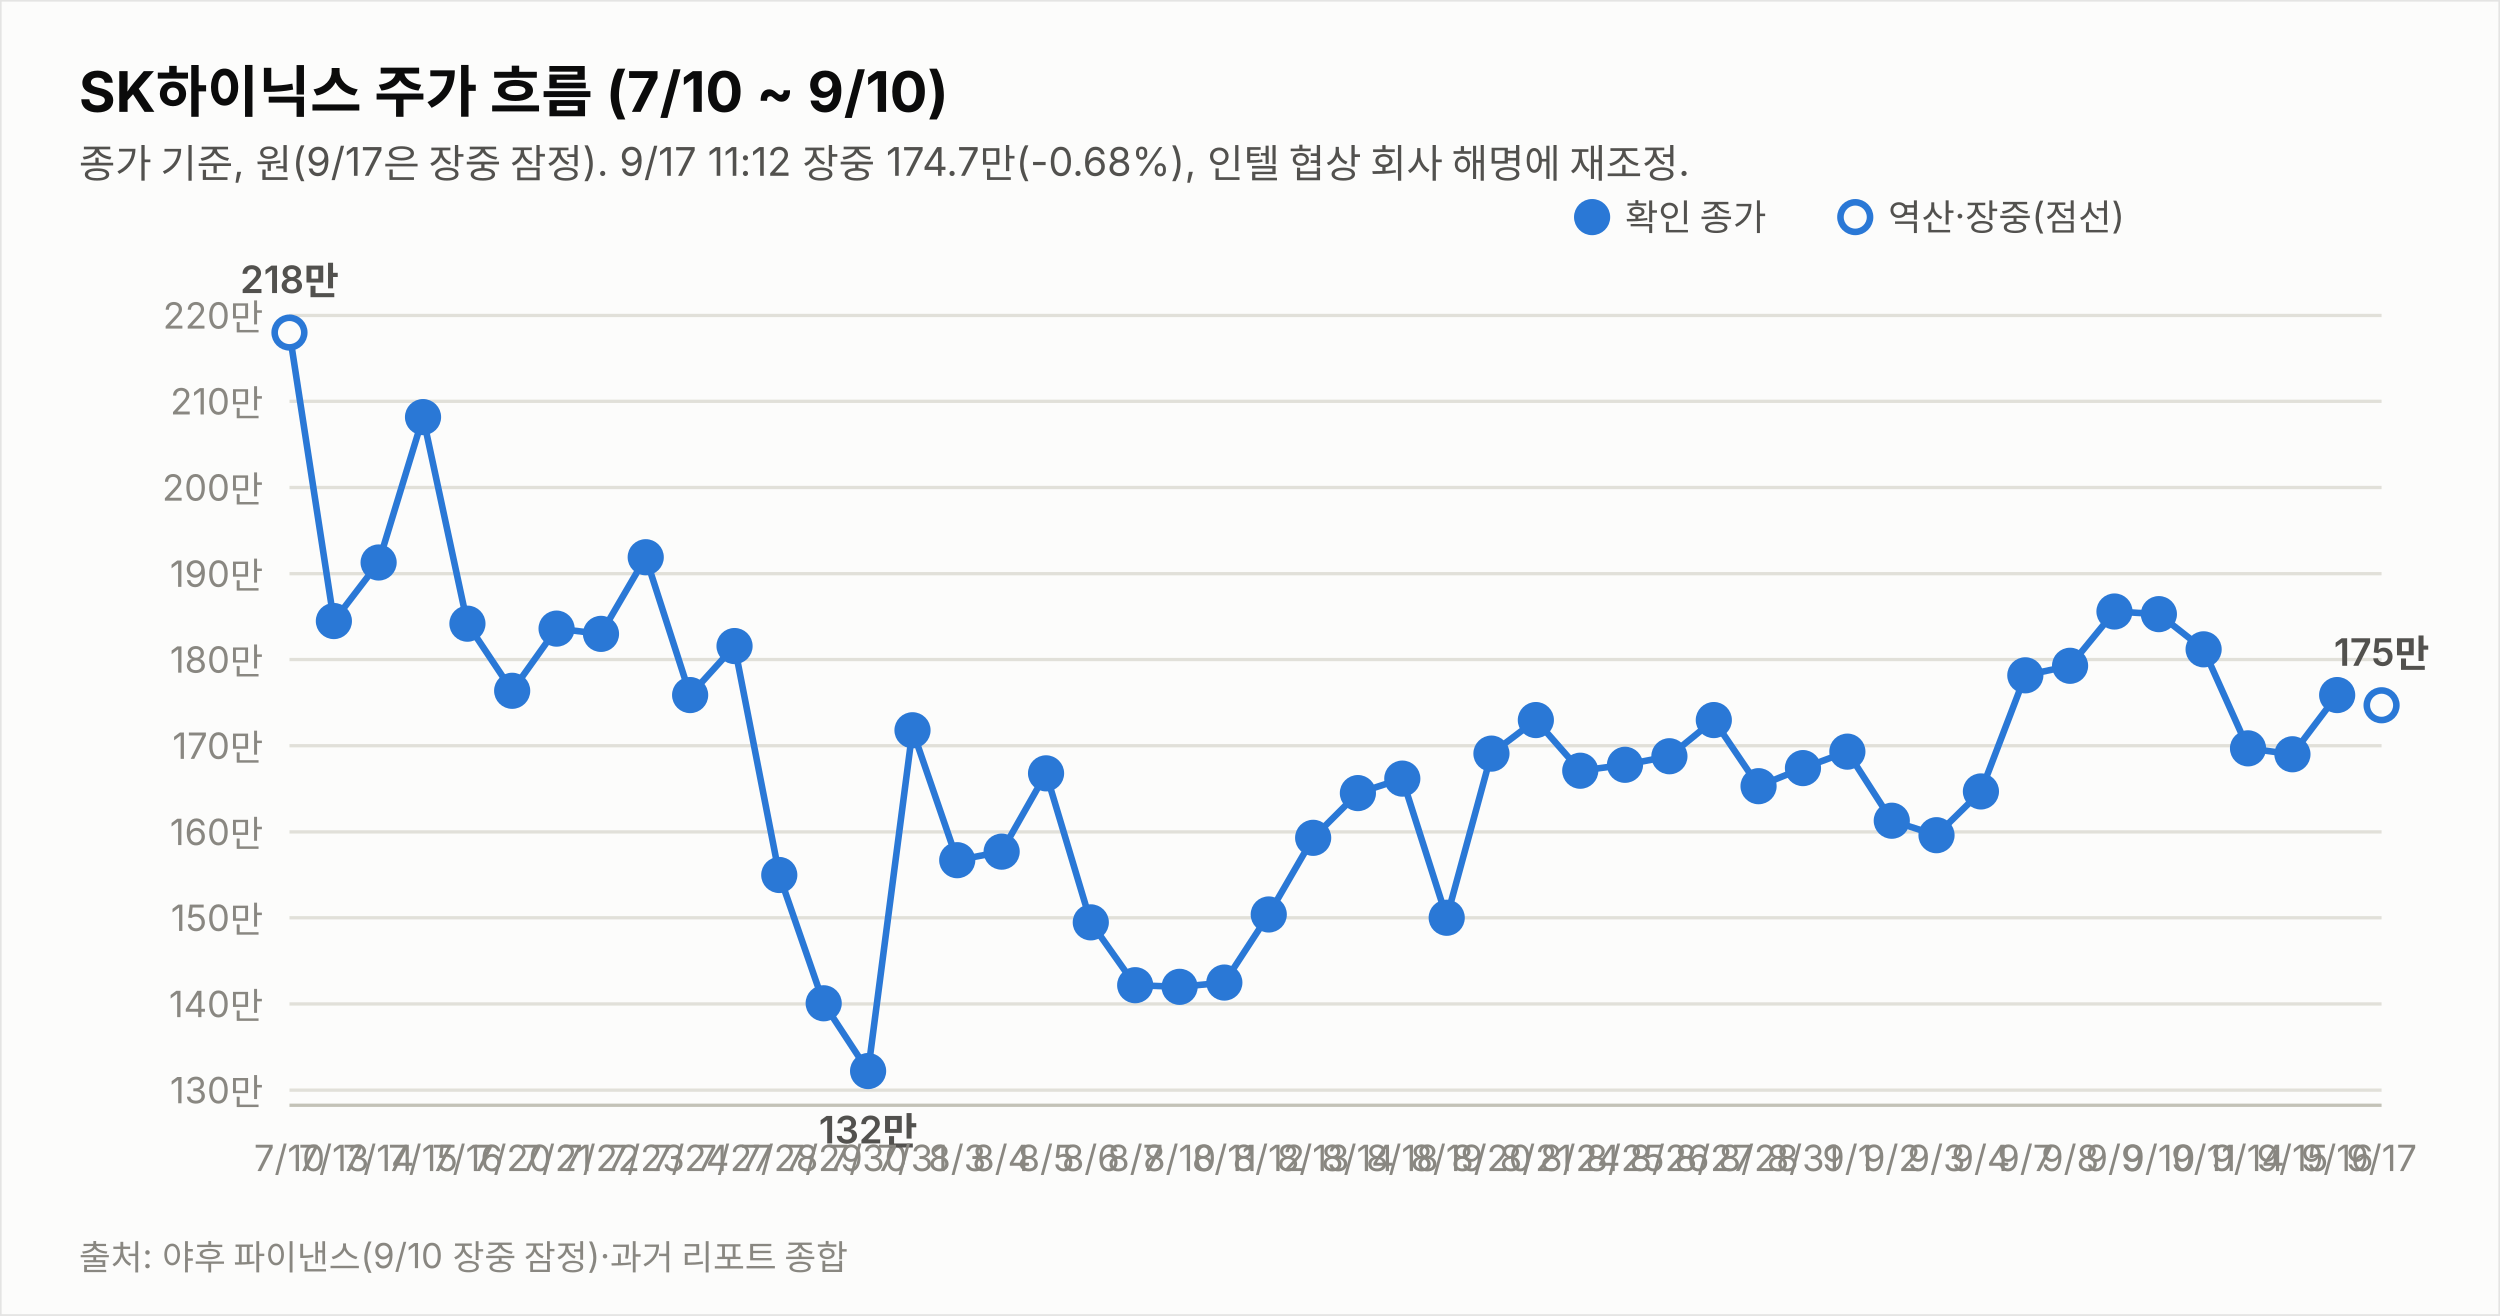
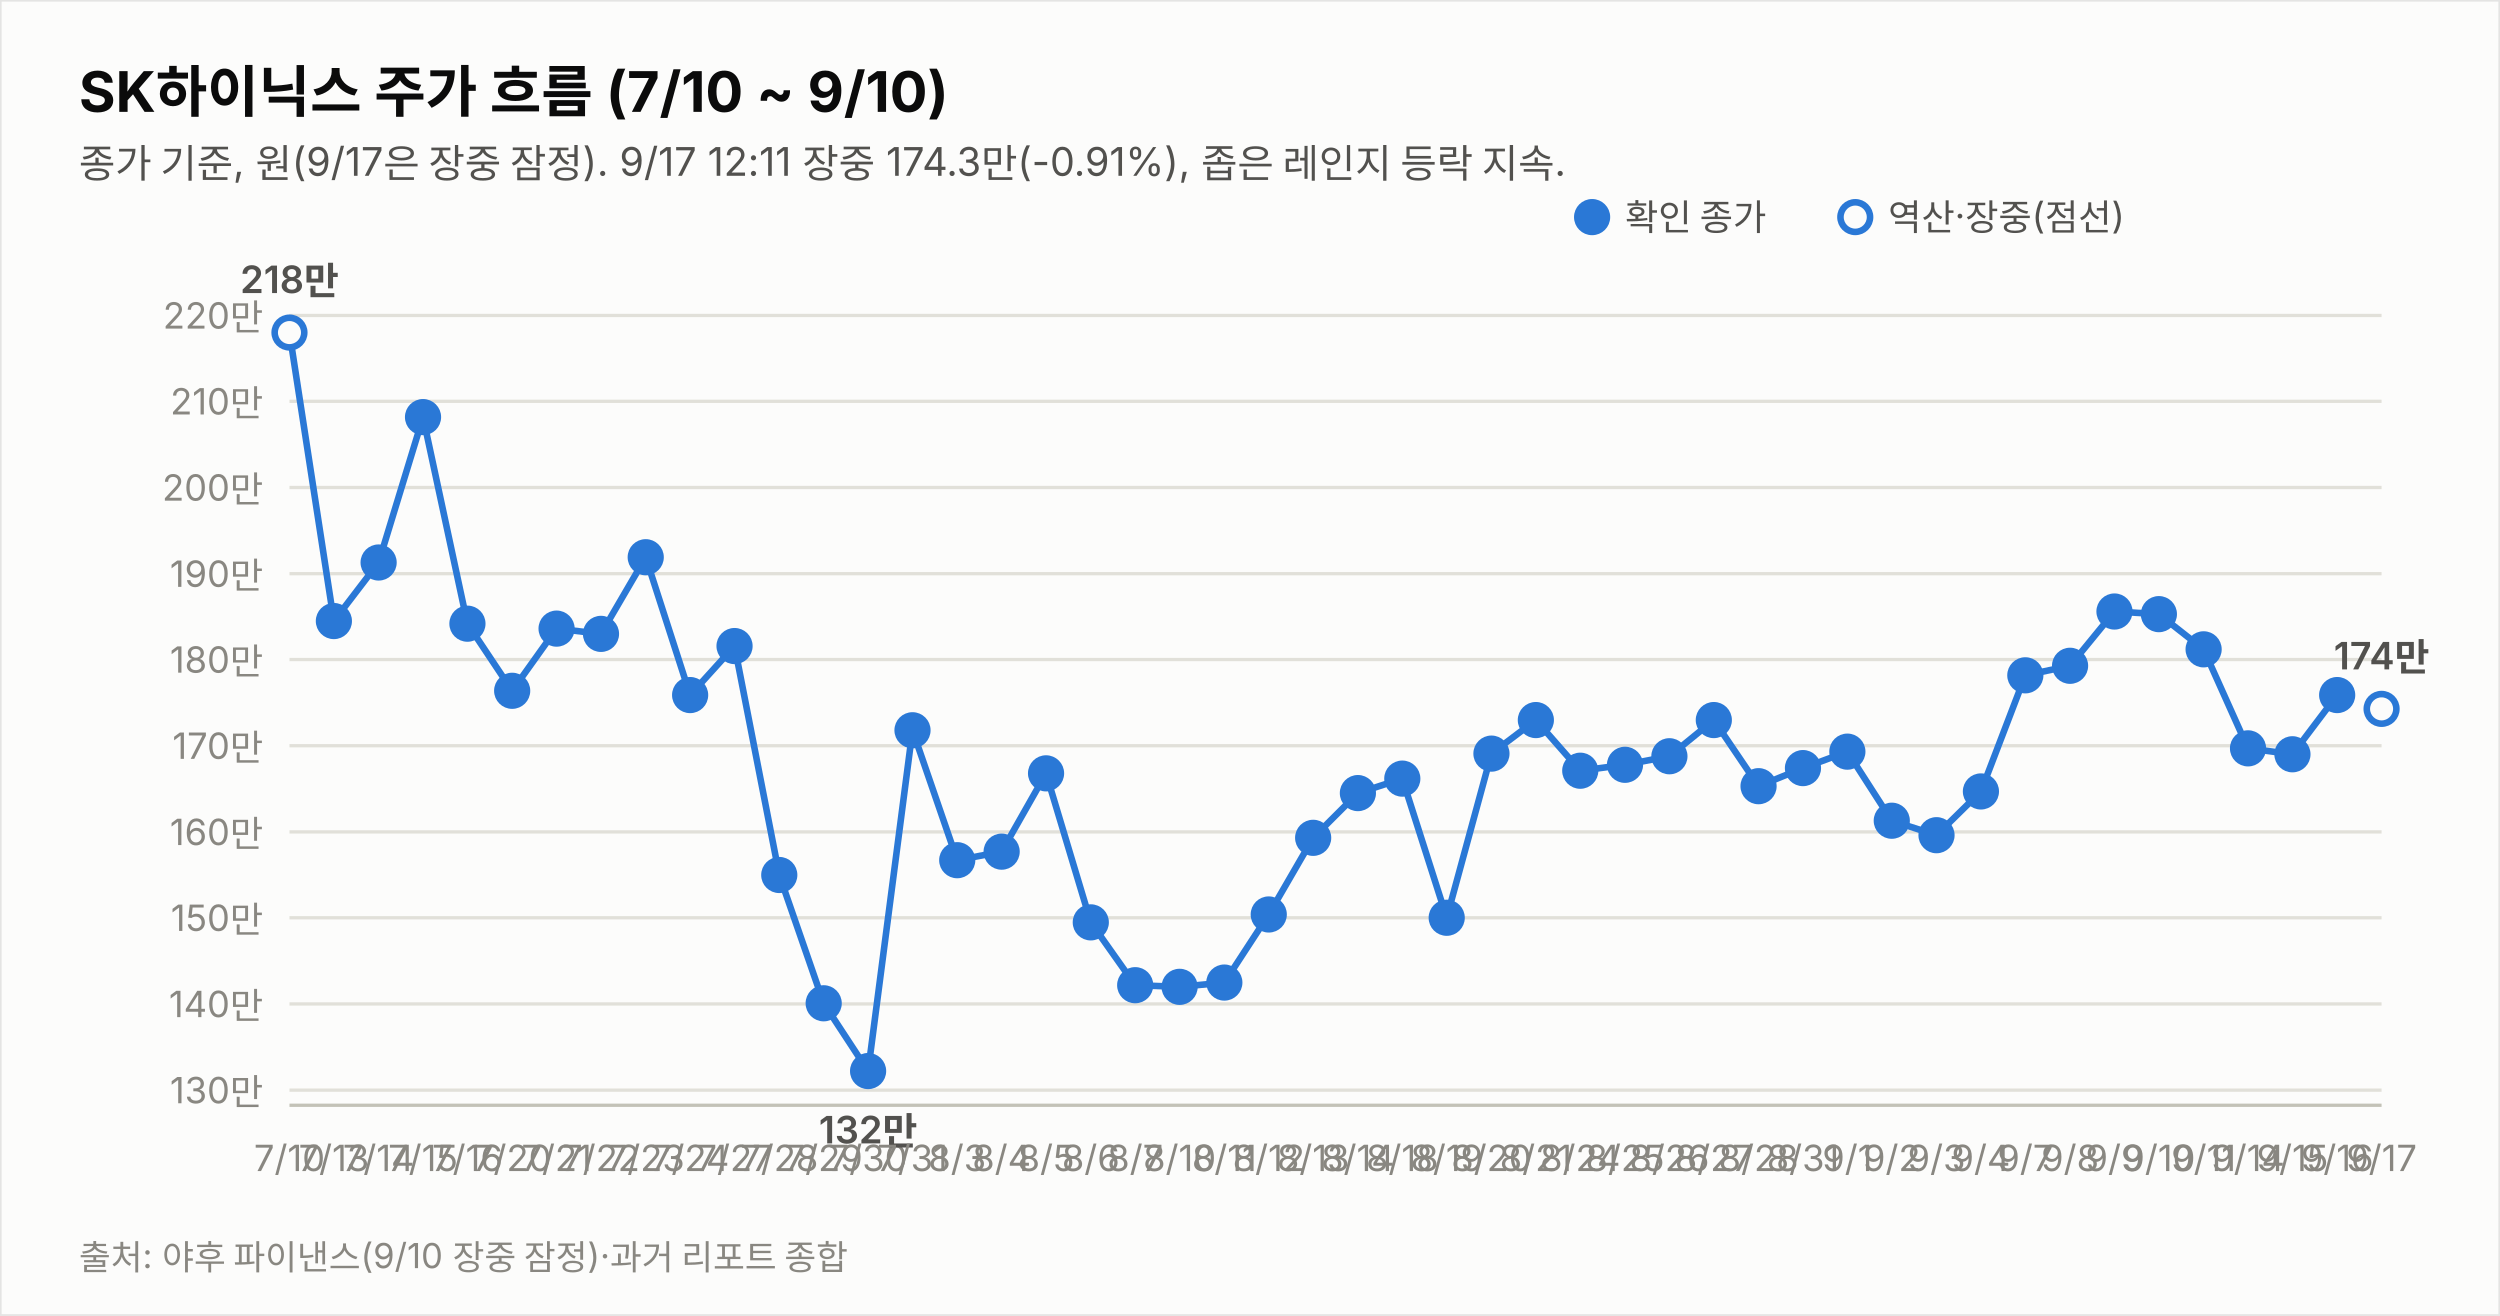
<svg xmlns="http://www.w3.org/2000/svg" width="760" height="400" viewBox="0 0 760 400" font-family="system-ui,-apple-system,&quot;Segoe UI&quot;,&quot;Malgun Gothic&quot;,&quot;Apple SD Gothic Neo&quot;,sans-serif">
  <rect width="760" height="400" fill="#fcfcfb" stroke="rgba(11,11,11,0.10)" />
  <text x="24" y="34" font-size="17" font-weight="700" fill="#0b0b0b">SK하이닉스 주가 흐름 (7/10 ~ 9/10)</text>
-   <text x="24" y="54" font-size="12" fill="#52514e">종가 기준, 원(9/17은 장중 잠정). 9/17 11:12 장중 174.7만(-0.68%), 인텔 협상 회사 해명에 재조정.</text>
+   <text x="24" y="54" font-size="12" fill="#52514e">종가 기준, 원(9/17은 장중 잠정). 9/17 12:11 장중 174.3만(-0.91%), 좁은 레인지 등락 지속.</text>
  <line x1="88" y1="331.4" x2="724" y2="331.4" stroke="#e1e0d9" stroke-width="1" />
  <text x="80" y="335.4" font-size="11" fill="#898781" text-anchor="end" style="font-variant-numeric:tabular-nums">130만</text>
  <line x1="88" y1="305.2" x2="724" y2="305.2" stroke="#e1e0d9" stroke-width="1" />
  <text x="80" y="309.2" font-size="11" fill="#898781" text-anchor="end" style="font-variant-numeric:tabular-nums">140만</text>
  <line x1="88" y1="279.0" x2="724" y2="279.0" stroke="#e1e0d9" stroke-width="1" />
  <text x="80" y="283.0" font-size="11" fill="#898781" text-anchor="end" style="font-variant-numeric:tabular-nums">150만</text>
  <line x1="88" y1="252.9" x2="724" y2="252.9" stroke="#e1e0d9" stroke-width="1" />
  <text x="80" y="256.9" font-size="11" fill="#898781" text-anchor="end" style="font-variant-numeric:tabular-nums">160만</text>
  <line x1="88" y1="226.7" x2="724" y2="226.7" stroke="#e1e0d9" stroke-width="1" />
  <text x="80" y="230.7" font-size="11" fill="#898781" text-anchor="end" style="font-variant-numeric:tabular-nums">170만</text>
  <line x1="88" y1="200.5" x2="724" y2="200.5" stroke="#e1e0d9" stroke-width="1" />
  <text x="80" y="204.5" font-size="11" fill="#898781" text-anchor="end" style="font-variant-numeric:tabular-nums">180만</text>
  <line x1="88" y1="174.4" x2="724" y2="174.4" stroke="#e1e0d9" stroke-width="1" />
  <text x="80" y="178.4" font-size="11" fill="#898781" text-anchor="end" style="font-variant-numeric:tabular-nums">190만</text>
  <line x1="88" y1="148.2" x2="724" y2="148.2" stroke="#e1e0d9" stroke-width="1" />
  <text x="80" y="152.2" font-size="11" fill="#898781" text-anchor="end" style="font-variant-numeric:tabular-nums">200만</text>
  <line x1="88" y1="122.0" x2="724" y2="122.0" stroke="#e1e0d9" stroke-width="1" />
  <text x="80" y="126.0" font-size="11" fill="#898781" text-anchor="end" style="font-variant-numeric:tabular-nums">210만</text>
  <line x1="88" y1="95.9" x2="724" y2="95.9" stroke="#e1e0d9" stroke-width="1" />
  <text x="80" y="99.9" font-size="11" fill="#898781" text-anchor="end" style="font-variant-numeric:tabular-nums">220만</text>
  <line x1="88" y1="336" x2="724" y2="336" stroke="#c3c2b7" stroke-width="1" />
  <path d="M88.0,101.1 L101.5,188.8 L115.1,171.0 L128.6,126.8 L142.1,189.6 L155.7,210.0 L169.2,191.1 L182.7,192.7 L196.3,169.4 L209.8,211.3 L223.3,196.4 L236.9,266.0 L250.4,305.0 L263.9,325.6 L277.4,222.0 L291.0,261.5 L304.5,258.9 L318.0,235.1 L331.6,280.4 L345.1,299.5 L358.6,300.0 L372.2,298.7 L385.7,278.0 L399.2,254.7 L412.8,241.1 L426.3,236.7 L439.8,279.0 L453.4,229.1 L466.9,218.9 L480.4,234.3 L494.0,232.5 L507.5,229.9 L521.0,218.9 L534.6,239.0 L548.1,233.5 L561.6,228.5 L575.1,249.5 L588.7,253.9 L602.2,240.6 L615.7,205.3 L629.3,202.4 L642.8,185.9 L656.3,186.7 L669.9,197.4 L683.4,227.5 L696.9,229.3 L710.5,211.3" fill="none" stroke="#2a78d6" stroke-width="2" />
-   <path d="M710.5,211.3 L724.0,214.4" fill="none" stroke="#2a78d6" stroke-width="2" stroke-dasharray="5 4" />
+   <path d="M710.5,211.3 L724.0,215.5" fill="none" stroke="#2a78d6" stroke-width="2" stroke-dasharray="5 4" />
  <circle cx="88.0" cy="101.1" r="4.5" fill="#fcfcfb" stroke="#2a78d6" stroke-width="2" />
  <text x="88.0" y="356" font-size="11" fill="#898781" text-anchor="middle">7/10</text>
  <text x="88.0" y="89.1" font-size="11.5" font-weight="600" fill="#52514e" text-anchor="middle" style="font-variant-numeric:tabular-nums">218만</text>
  <circle cx="101.5" cy="188.8" r="4.5" fill="#2a78d6" stroke="#2a78d6" stroke-width="2" />
  <text x="101.5" y="356" font-size="11" fill="#898781" text-anchor="middle">7/13</text>
  <circle cx="115.1" cy="171.0" r="4.5" fill="#2a78d6" stroke="#2a78d6" stroke-width="2" />
  <text x="115.1" y="356" font-size="11" fill="#898781" text-anchor="middle">7/14</text>
  <circle cx="128.6" cy="126.8" r="4.5" fill="#2a78d6" stroke="#2a78d6" stroke-width="2" />
  <text x="128.6" y="356" font-size="11" fill="#898781" text-anchor="middle">7/15</text>
  <circle cx="142.1" cy="189.6" r="4.5" fill="#2a78d6" stroke="#2a78d6" stroke-width="2" />
  <text x="142.1" y="356" font-size="11" fill="#898781" text-anchor="middle">7/16</text>
  <circle cx="155.7" cy="210.0" r="4.5" fill="#2a78d6" stroke="#2a78d6" stroke-width="2" />
  <text x="155.7" y="356" font-size="11" fill="#898781" text-anchor="middle">7/20</text>
  <circle cx="169.2" cy="191.1" r="4.5" fill="#2a78d6" stroke="#2a78d6" stroke-width="2" />
  <text x="169.2" y="356" font-size="11" fill="#898781" text-anchor="middle">7/21</text>
  <circle cx="182.7" cy="192.7" r="4.5" fill="#2a78d6" stroke="#2a78d6" stroke-width="2" />
  <text x="182.7" y="356" font-size="11" fill="#898781" text-anchor="middle">7/22</text>
  <circle cx="196.3" cy="169.4" r="4.5" fill="#2a78d6" stroke="#2a78d6" stroke-width="2" />
  <text x="196.3" y="356" font-size="11" fill="#898781" text-anchor="middle">7/23</text>
  <circle cx="209.8" cy="211.3" r="4.5" fill="#2a78d6" stroke="#2a78d6" stroke-width="2" />
  <text x="209.8" y="356" font-size="11" fill="#898781" text-anchor="middle">7/24</text>
  <circle cx="223.3" cy="196.4" r="4.5" fill="#2a78d6" stroke="#2a78d6" stroke-width="2" />
  <text x="223.3" y="356" font-size="11" fill="#898781" text-anchor="middle">7/27</text>
  <circle cx="236.9" cy="266.0" r="4.5" fill="#2a78d6" stroke="#2a78d6" stroke-width="2" />
  <text x="236.9" y="356" font-size="11" fill="#898781" text-anchor="middle">7/28</text>
  <circle cx="250.4" cy="305.0" r="4.5" fill="#2a78d6" stroke="#2a78d6" stroke-width="2" />
  <text x="250.4" y="356" font-size="11" fill="#898781" text-anchor="middle">7/29</text>
  <circle cx="263.9" cy="325.6" r="4.5" fill="#2a78d6" stroke="#2a78d6" stroke-width="2" />
  <text x="263.9" y="356" font-size="11" fill="#898781" text-anchor="middle">7/30</text>
  <text x="263.9" y="347.6" font-size="11.5" font-weight="600" fill="#52514e" text-anchor="middle" style="font-variant-numeric:tabular-nums">132만</text>
  <circle cx="277.4" cy="222.0" r="4.5" fill="#2a78d6" stroke="#2a78d6" stroke-width="2" />
  <text x="277.4" y="356" font-size="11" fill="#898781" text-anchor="middle">7/31</text>
  <circle cx="291.0" cy="261.5" r="4.5" fill="#2a78d6" stroke="#2a78d6" stroke-width="2" />
  <text x="291.0" y="356" font-size="11" fill="#898781" text-anchor="middle">8/3</text>
  <circle cx="304.5" cy="258.9" r="4.5" fill="#2a78d6" stroke="#2a78d6" stroke-width="2" />
  <text x="304.5" y="356" font-size="11" fill="#898781" text-anchor="middle">8/4</text>
  <circle cx="318.0" cy="235.1" r="4.5" fill="#2a78d6" stroke="#2a78d6" stroke-width="2" />
  <text x="318.0" y="356" font-size="11" fill="#898781" text-anchor="middle">8/5</text>
  <circle cx="331.6" cy="280.4" r="4.5" fill="#2a78d6" stroke="#2a78d6" stroke-width="2" />
  <text x="331.6" y="356" font-size="11" fill="#898781" text-anchor="middle">8/6</text>
  <circle cx="345.1" cy="299.5" r="4.5" fill="#2a78d6" stroke="#2a78d6" stroke-width="2" />
  <text x="345.1" y="356" font-size="11" fill="#898781" text-anchor="middle">8/7</text>
  <circle cx="358.6" cy="300.0" r="4.5" fill="#2a78d6" stroke="#2a78d6" stroke-width="2" />
  <text x="358.6" y="356" font-size="11" fill="#898781" text-anchor="middle">8/10</text>
  <circle cx="372.2" cy="298.7" r="4.5" fill="#2a78d6" stroke="#2a78d6" stroke-width="2" />
  <text x="372.2" y="356" font-size="11" fill="#898781" text-anchor="middle">8/11</text>
  <circle cx="385.7" cy="278.0" r="4.5" fill="#2a78d6" stroke="#2a78d6" stroke-width="2" />
  <text x="385.7" y="356" font-size="11" fill="#898781" text-anchor="middle">8/12</text>
  <circle cx="399.2" cy="254.7" r="4.5" fill="#2a78d6" stroke="#2a78d6" stroke-width="2" />
  <text x="399.2" y="356" font-size="11" fill="#898781" text-anchor="middle">8/13</text>
  <circle cx="412.8" cy="241.1" r="4.5" fill="#2a78d6" stroke="#2a78d6" stroke-width="2" />
  <text x="412.8" y="356" font-size="11" fill="#898781" text-anchor="middle">8/14</text>
  <circle cx="426.3" cy="236.7" r="4.5" fill="#2a78d6" stroke="#2a78d6" stroke-width="2" />
  <text x="426.3" y="356" font-size="11" fill="#898781" text-anchor="middle">8/18</text>
  <circle cx="439.8" cy="279.0" r="4.5" fill="#2a78d6" stroke="#2a78d6" stroke-width="2" />
  <text x="439.8" y="356" font-size="11" fill="#898781" text-anchor="middle">8/19</text>
  <circle cx="453.4" cy="229.1" r="4.5" fill="#2a78d6" stroke="#2a78d6" stroke-width="2" />
  <text x="453.4" y="356" font-size="11" fill="#898781" text-anchor="middle">8/20</text>
  <circle cx="466.9" cy="218.9" r="4.5" fill="#2a78d6" stroke="#2a78d6" stroke-width="2" />
  <text x="466.9" y="356" font-size="11" fill="#898781" text-anchor="middle">8/21</text>
  <circle cx="480.4" cy="234.3" r="4.5" fill="#2a78d6" stroke="#2a78d6" stroke-width="2" />
  <text x="480.4" y="356" font-size="11" fill="#898781" text-anchor="middle">8/24</text>
  <circle cx="494.0" cy="232.5" r="4.5" fill="#2a78d6" stroke="#2a78d6" stroke-width="2" />
  <text x="494.0" y="356" font-size="11" fill="#898781" text-anchor="middle">8/25</text>
  <circle cx="507.5" cy="229.9" r="4.5" fill="#2a78d6" stroke="#2a78d6" stroke-width="2" />
  <text x="507.5" y="356" font-size="11" fill="#898781" text-anchor="middle">8/26</text>
  <circle cx="521.0" cy="218.9" r="4.5" fill="#2a78d6" stroke="#2a78d6" stroke-width="2" />
  <text x="521.0" y="356" font-size="11" fill="#898781" text-anchor="middle">8/27</text>
  <circle cx="534.6" cy="239.0" r="4.5" fill="#2a78d6" stroke="#2a78d6" stroke-width="2" />
  <text x="534.6" y="356" font-size="11" fill="#898781" text-anchor="middle">8/28</text>
  <circle cx="548.1" cy="233.5" r="4.5" fill="#2a78d6" stroke="#2a78d6" stroke-width="2" />
  <text x="548.1" y="356" font-size="11" fill="#898781" text-anchor="middle">8/31</text>
  <circle cx="561.6" cy="228.5" r="4.5" fill="#2a78d6" stroke="#2a78d6" stroke-width="2" />
  <text x="561.6" y="356" font-size="11" fill="#898781" text-anchor="middle">9/1</text>
  <circle cx="575.1" cy="249.5" r="4.5" fill="#2a78d6" stroke="#2a78d6" stroke-width="2" />
  <text x="575.1" y="356" font-size="11" fill="#898781" text-anchor="middle">9/2</text>
  <circle cx="588.7" cy="253.9" r="4.5" fill="#2a78d6" stroke="#2a78d6" stroke-width="2" />
  <text x="588.7" y="356" font-size="11" fill="#898781" text-anchor="middle">9/3</text>
  <circle cx="602.2" cy="240.6" r="4.5" fill="#2a78d6" stroke="#2a78d6" stroke-width="2" />
  <text x="602.2" y="356" font-size="11" fill="#898781" text-anchor="middle">9/4</text>
  <circle cx="615.7" cy="205.3" r="4.5" fill="#2a78d6" stroke="#2a78d6" stroke-width="2" />
  <text x="615.7" y="356" font-size="11" fill="#898781" text-anchor="middle">9/7</text>
  <circle cx="629.3" cy="202.4" r="4.5" fill="#2a78d6" stroke="#2a78d6" stroke-width="2" />
  <text x="629.3" y="356" font-size="11" fill="#898781" text-anchor="middle">9/8</text>
  <circle cx="642.8" cy="185.9" r="4.5" fill="#2a78d6" stroke="#2a78d6" stroke-width="2" />
  <text x="642.8" y="356" font-size="11" fill="#898781" text-anchor="middle">9/9</text>
  <circle cx="656.3" cy="186.7" r="4.5" fill="#2a78d6" stroke="#2a78d6" stroke-width="2" />
  <text x="656.3" y="356" font-size="11" fill="#898781" text-anchor="middle">9/10</text>
  <circle cx="669.9" cy="197.4" r="4.5" fill="#2a78d6" stroke="#2a78d6" stroke-width="2" />
  <text x="669.9" y="356" font-size="11" fill="#898781" text-anchor="middle">9/11</text>
  <circle cx="683.4" cy="227.5" r="4.5" fill="#2a78d6" stroke="#2a78d6" stroke-width="2" />
  <text x="683.4" y="356" font-size="11" fill="#898781" text-anchor="middle">9/14</text>
  <circle cx="696.9" cy="229.3" r="4.5" fill="#2a78d6" stroke="#2a78d6" stroke-width="2" />
  <text x="696.9" y="356" font-size="11" fill="#898781" text-anchor="middle">9/15</text>
  <circle cx="710.5" cy="211.3" r="4.5" fill="#2a78d6" stroke="#2a78d6" stroke-width="2" />
  <text x="710.5" y="356" font-size="11" fill="#898781" text-anchor="middle">9/16</text>
-   <circle cx="724.0" cy="214.4" r="4.5" fill="#fcfcfb" stroke="#2a78d6" stroke-width="2" />
+   <circle cx="724.0" cy="215.5" r="4.5" fill="#fcfcfb" stroke="#2a78d6" stroke-width="2" />
  <text x="724.0" y="356" font-size="11" fill="#898781" text-anchor="middle">9/17</text>
-   <text x="724.0" y="202.4" font-size="11.5" font-weight="600" fill="#52514e" text-anchor="middle" style="font-variant-numeric:tabular-nums">175만</text>
+   <text x="724.0" y="203.5" font-size="11.5" font-weight="600" fill="#52514e" text-anchor="middle" style="font-variant-numeric:tabular-nums">174만</text>
  <circle cx="484" cy="66" r="4.5" fill="#2a78d6" stroke="#2a78d6" stroke-width="2" />
  <text x="494" y="70" font-size="11" fill="#52514e">확인 종가</text>
  <circle cx="564" cy="66" r="4.5" fill="#fcfcfb" stroke="#2a78d6" stroke-width="2" />
  <text x="574" y="70" font-size="11" fill="#52514e">역산·장중(점선)</text>
  <text x="24" y="386" font-size="10.5" fill="#898781">출처: 야후 파이낸스(9/10 장중 잠정)·과거 리포트 종합</text>
</svg>
